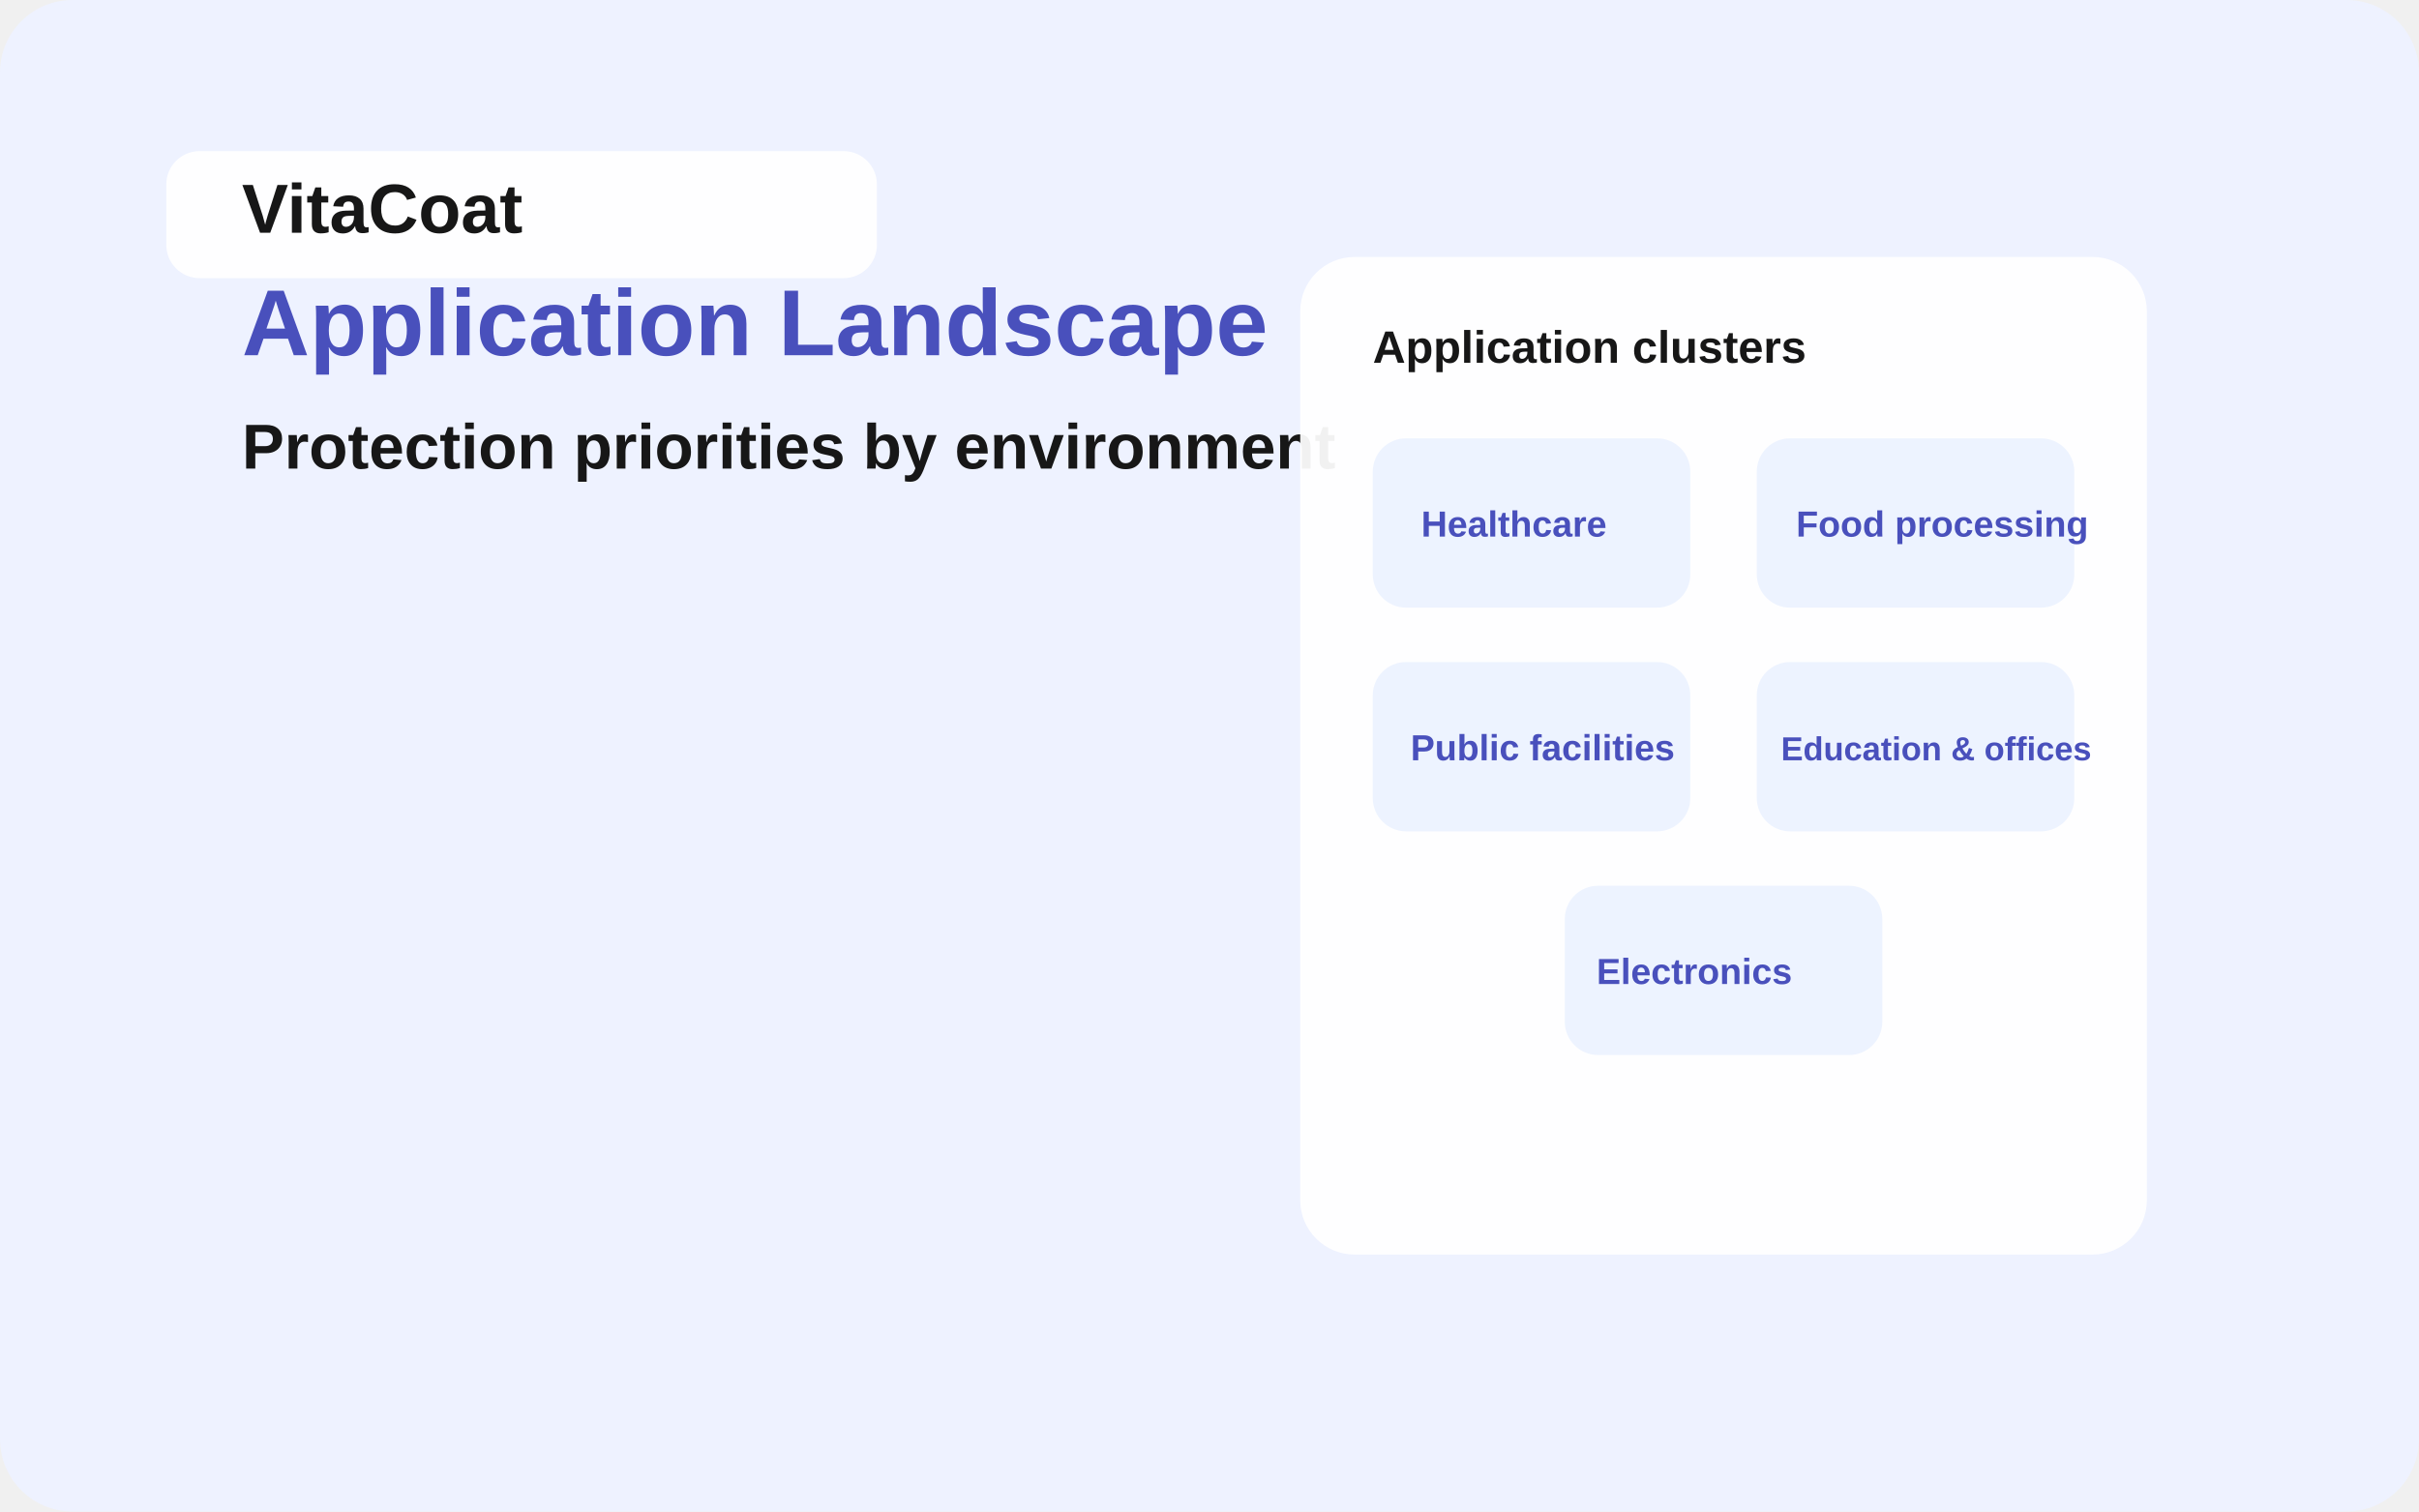
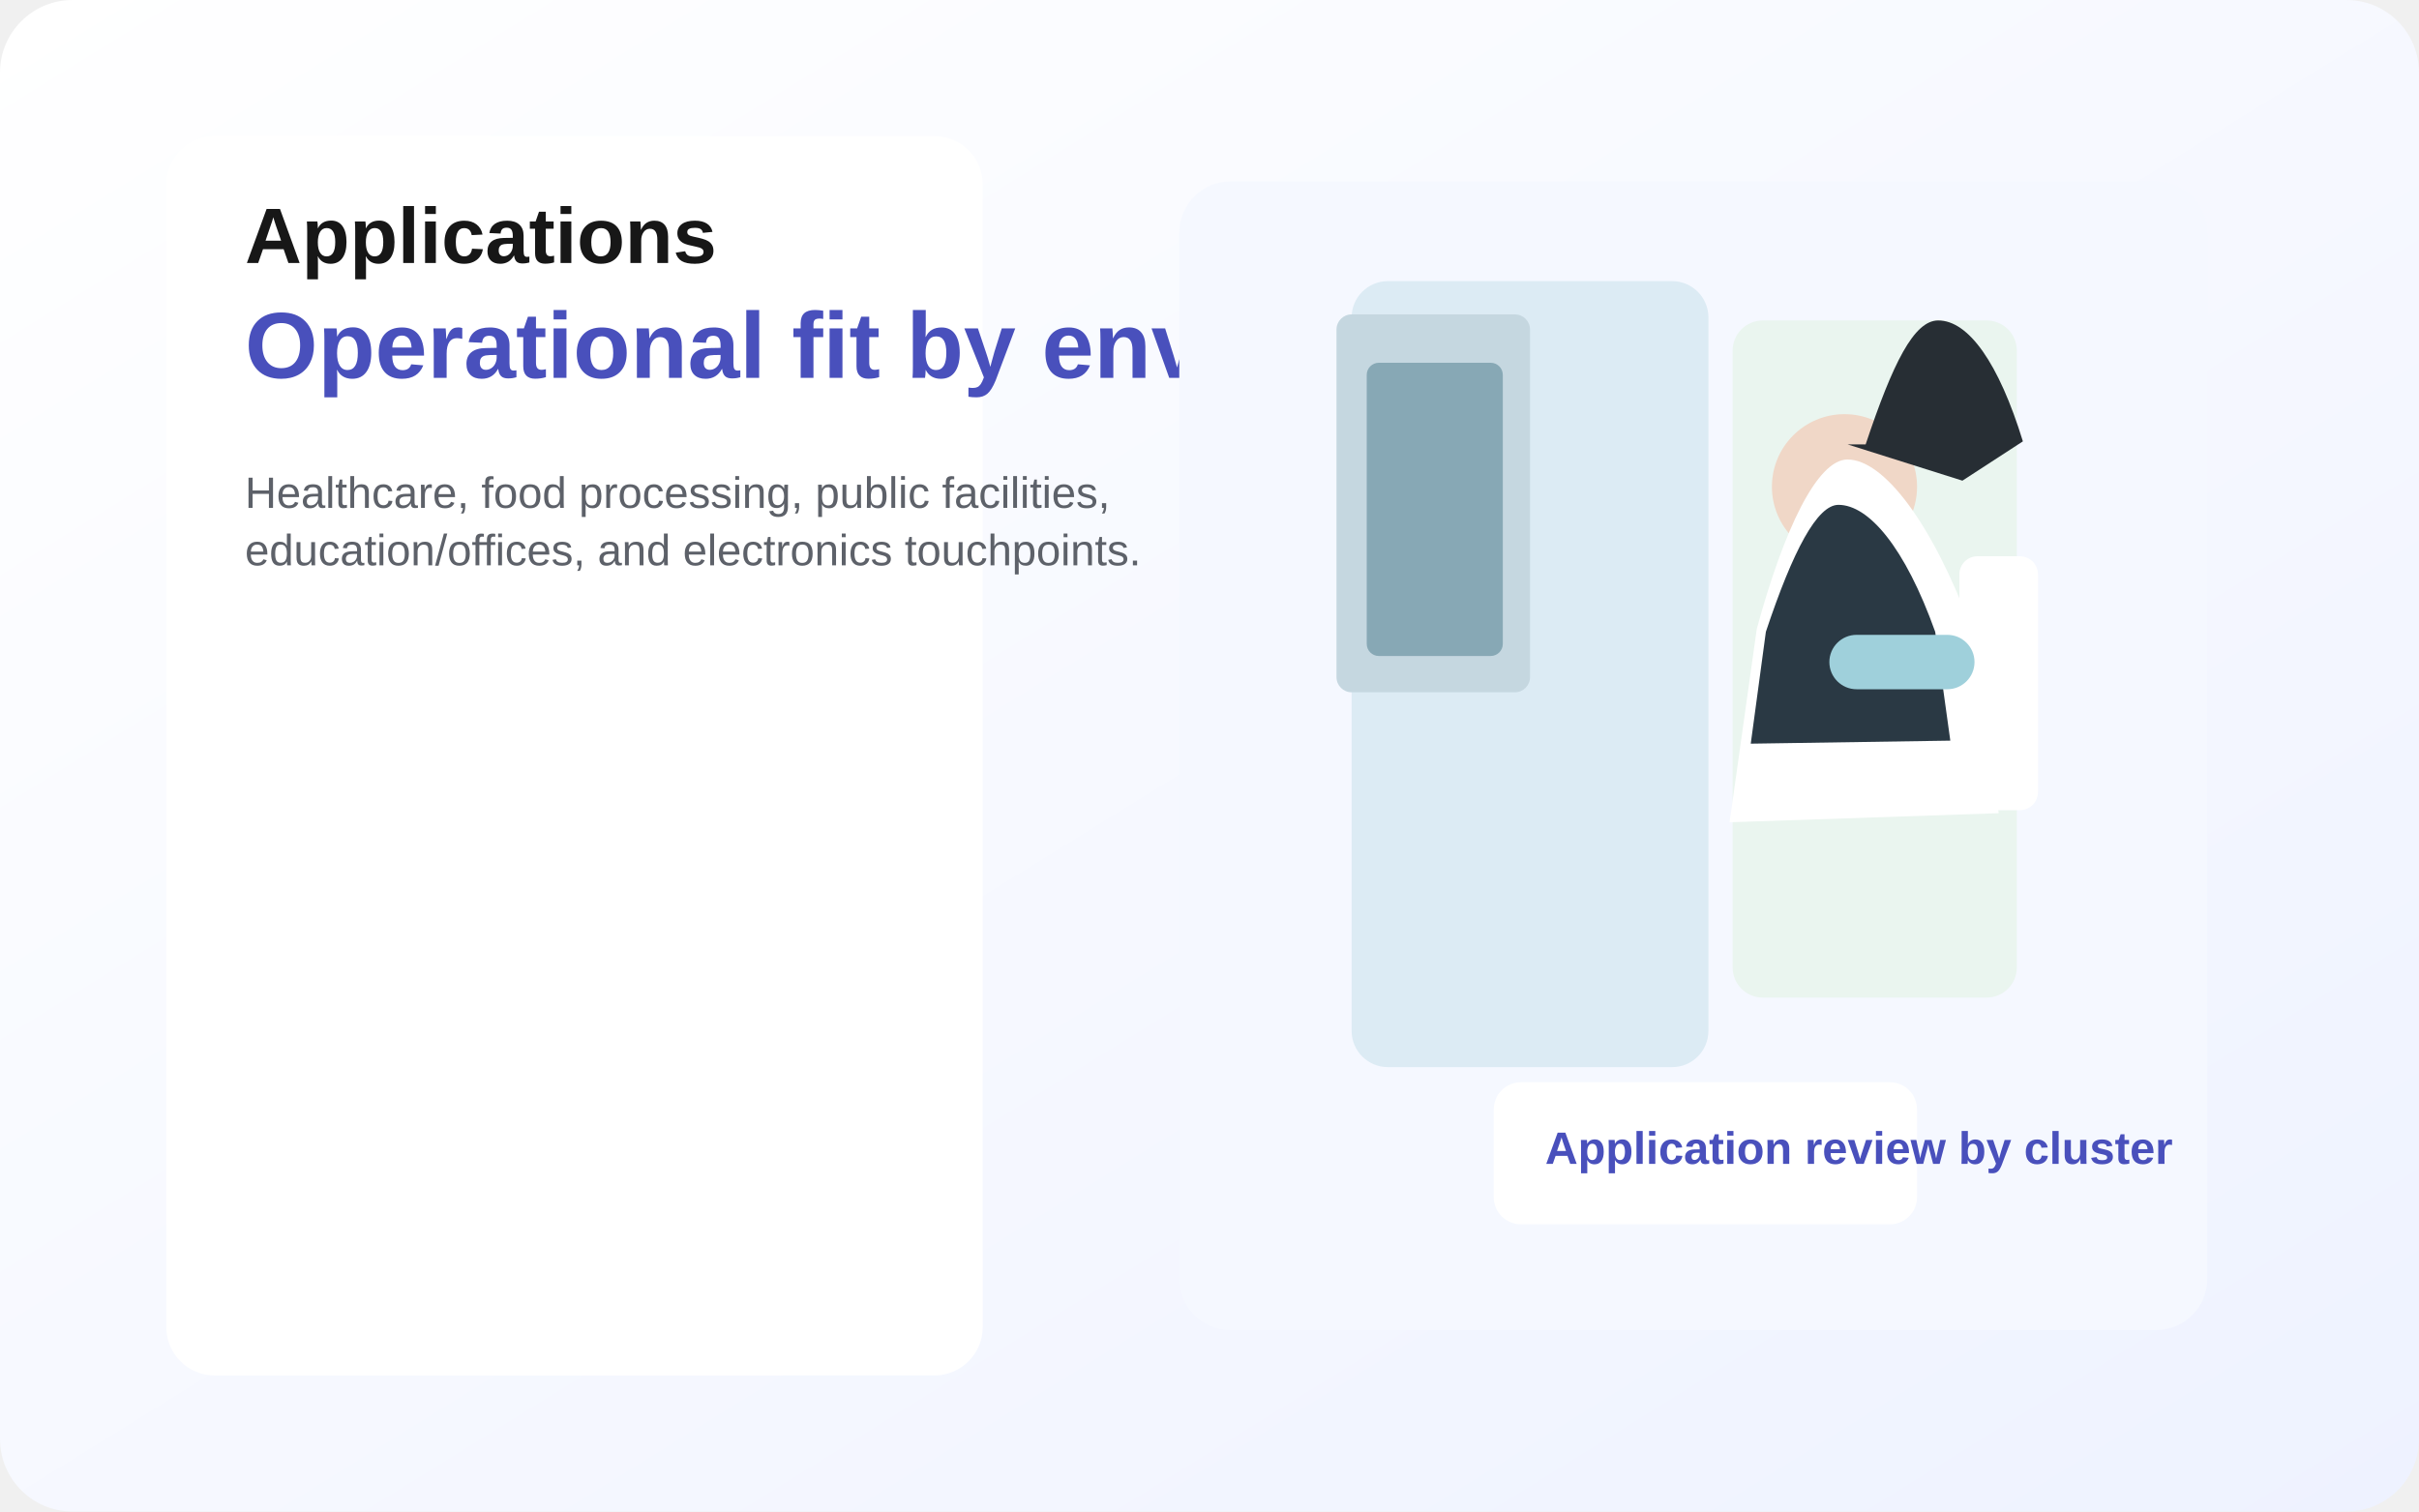
<svg xmlns="http://www.w3.org/2000/svg" width="1600" height="1000" viewBox="0 0 1600 1000">
-   <rect width="1600" height="1000" rx="48" fill="#eef2ff" />
-   <rect x="110" y="100" width="470" height="84" rx="22" fill="#ffffff" opacity="0.95" />
-   <text x="160" y="154" fill="#171717" font-family="Arial, sans-serif" font-size="46" font-weight="700">VitaCoat</text>
-   <text x="160" y="235" fill="#4950bc" font-family="Arial, sans-serif" font-size="62" font-weight="700">Application Landscape</text>
-   <text x="160" y="310" fill="#171717" font-family="Arial, sans-serif" font-size="42" font-weight="700">Protection priorities by environment</text>
-   <rect x="860" y="170" width="560" height="660" rx="36" fill="#ffffff" opacity="0.94" />
-   <text x="908" y="240" fill="#171717" font-family="Arial, sans-serif" font-size="30" font-weight="700">Application clusters</text>
-   <rect x="908" y="290" width="210" height="112" rx="22" fill="#edf3ff" />
-   <text x="940" y="355" fill="#4950bc" font-family="Arial, sans-serif" font-size="24" font-weight="700">Healthcare</text>
-   <rect x="1162" y="290" width="210" height="112" rx="22" fill="#edf3ff" />
-   <text x="1188" y="355" fill="#4950bc" font-family="Arial, sans-serif" font-size="24" font-weight="700">Food processing</text>
-   <rect x="908" y="438" width="210" height="112" rx="22" fill="#edf3ff" />
-   <text x="933" y="503" fill="#4950bc" font-family="Arial, sans-serif" font-size="24" font-weight="700">Public facilities</text>
-   <rect x="1162" y="438" width="210" height="112" rx="22" fill="#edf3ff" />
-   <text x="1178" y="503" fill="#4950bc" font-family="Arial, sans-serif" font-size="22" font-weight="700">Education &amp; offices</text>
-   <rect x="1035" y="586" width="210" height="112" rx="22" fill="#edf3ff" />
-   <text x="1056" y="651" fill="#4950bc" font-family="Arial, sans-serif" font-size="24" font-weight="700">Electronics</text>
+   <defs>
+     <linearGradient id="a1" x1="0" x2="1" y1="0" y2="1">
+       <stop offset="0%" stop-color="#ffffff" />
+       <stop offset="100%" stop-color="#eef2ff" />
+     </linearGradient>
+   </defs>
+   <rect width="1600" height="1000" rx="48" fill="url(#a1)" />
+   <rect x="110" y="90" width="540" height="820" rx="32" fill="#ffffff" opacity="0.98" />
+   <text x="162" y="174" fill="#171717" font-family="Arial, sans-serif" font-size="52" font-weight="700">Applications</text>
+   <text x="162" y="250" fill="#4950bc" font-family="Arial, sans-serif" font-size="62" font-weight="800">Operational fit by environment</text>
+   <text x="162" y="336" fill="#5d6169" font-family="Arial, sans-serif" font-size="29">Healthcare, food processing, public facilities,</text>
+   <text x="162" y="374" fill="#5d6169" font-family="Arial, sans-serif" font-size="29">education/offices, and electronics touchpoints.</text>
+   <g transform="translate(780 120)">
+     <rect width="680" height="760" rx="34" fill="#f5f8ff" />
+     <rect x="114" y="66" width="236" height="520" rx="24" fill="#dcebf4" />
+     <rect x="366" y="92" width="188" height="448" rx="20" fill="#eaf5ef" />
+     <rect x="104" y="88" width="128" height="250" rx="10" fill="#c5d7e0" />
+     <rect x="124" y="120" width="90" height="194" rx="8" fill="#87a8b5" />
+     <circle cx="440" cy="202" r="48" fill="#f0d7c7" />
+     <path d="M382 296c18-66 40-112 60-112 24 0 56 42 82 112l18 122-178 6 18-128z" fill="#ffffff" />
+     <path d="M388 298c18-54 34-84 48-84 20 0 44 28 64 84l10 72-132 2 10-74z" fill="#2a3944" />
+     <rect x="516" y="248" width="52" height="168" rx="12" fill="#ffffff" />
+     <rect x="430" y="300" width="96" height="36" rx="18" fill="#9fd0db" />
+     <path d="M454 174c18-54 32-82 48-82 20 0 40 28 56 80l-40 26-76-24 12-0z" fill="#272e34" />
+     <rect x="208" y="596" width="280" height="94" rx="18" fill="#ffffff" />
+     <text x="242" y="650" fill="#4950bc" font-family="Arial, sans-serif" font-size="30" font-weight="700">Application review by cluster</text>
+   </g>
</svg>
